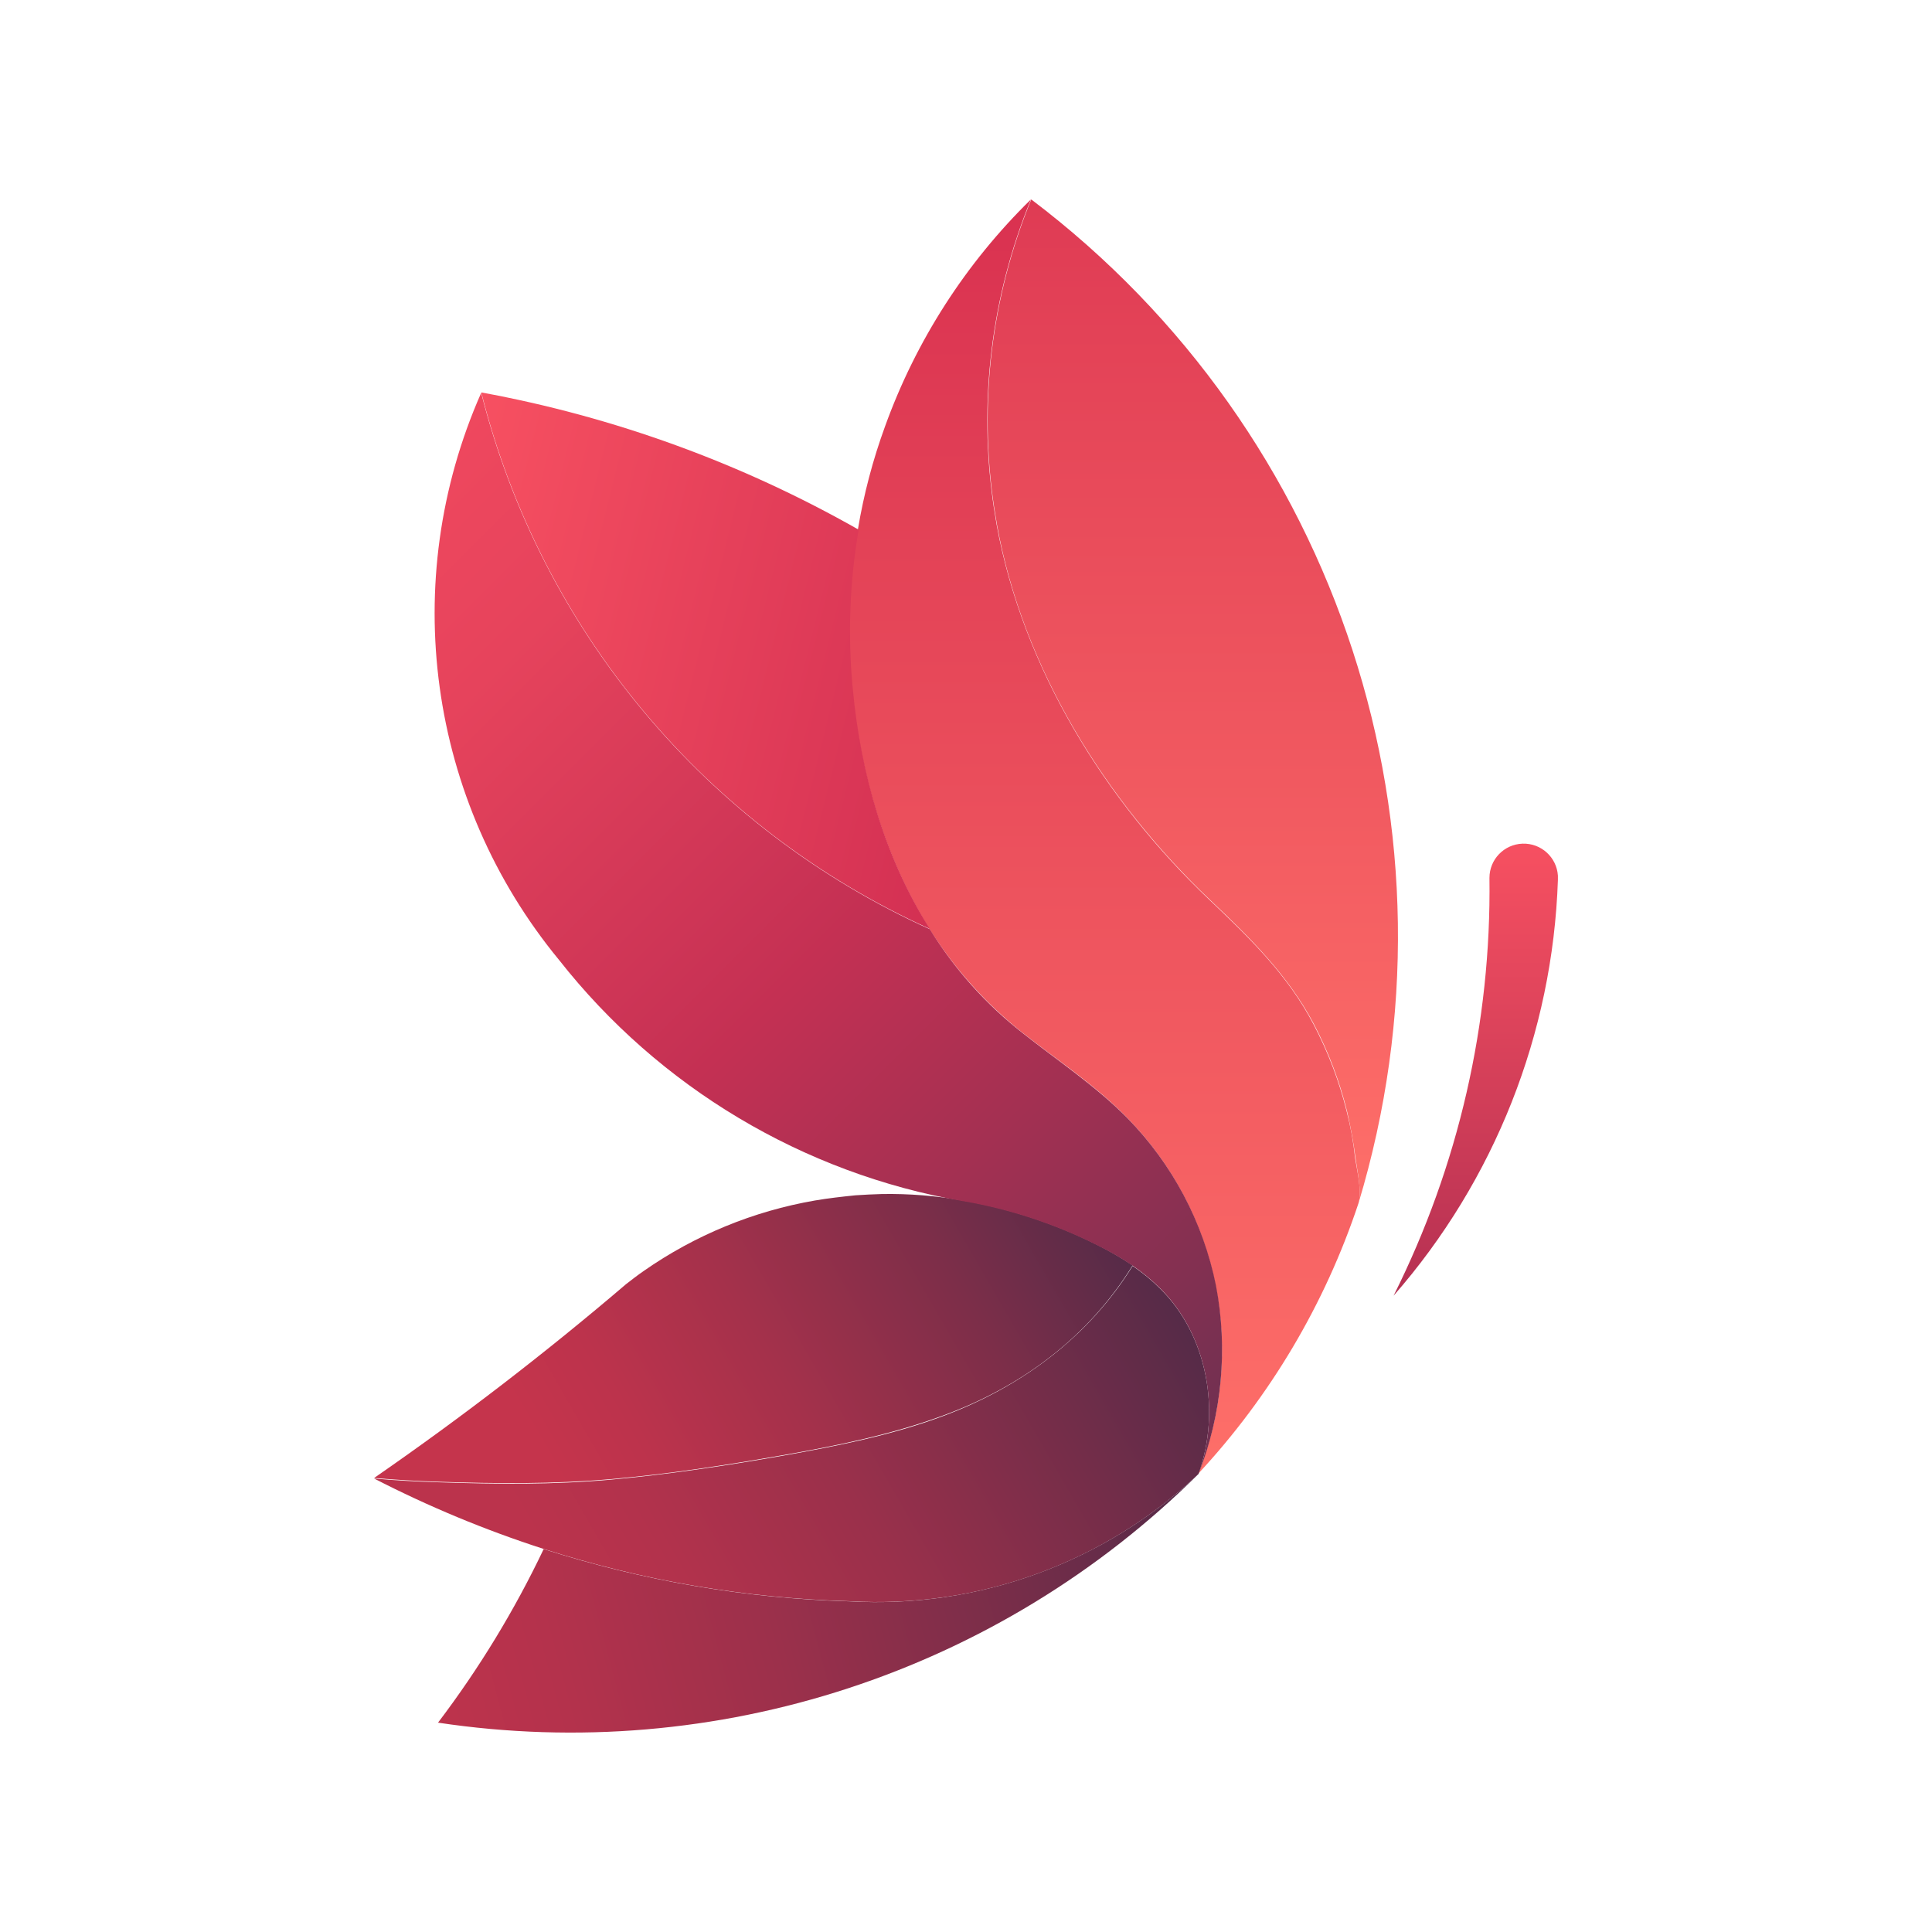
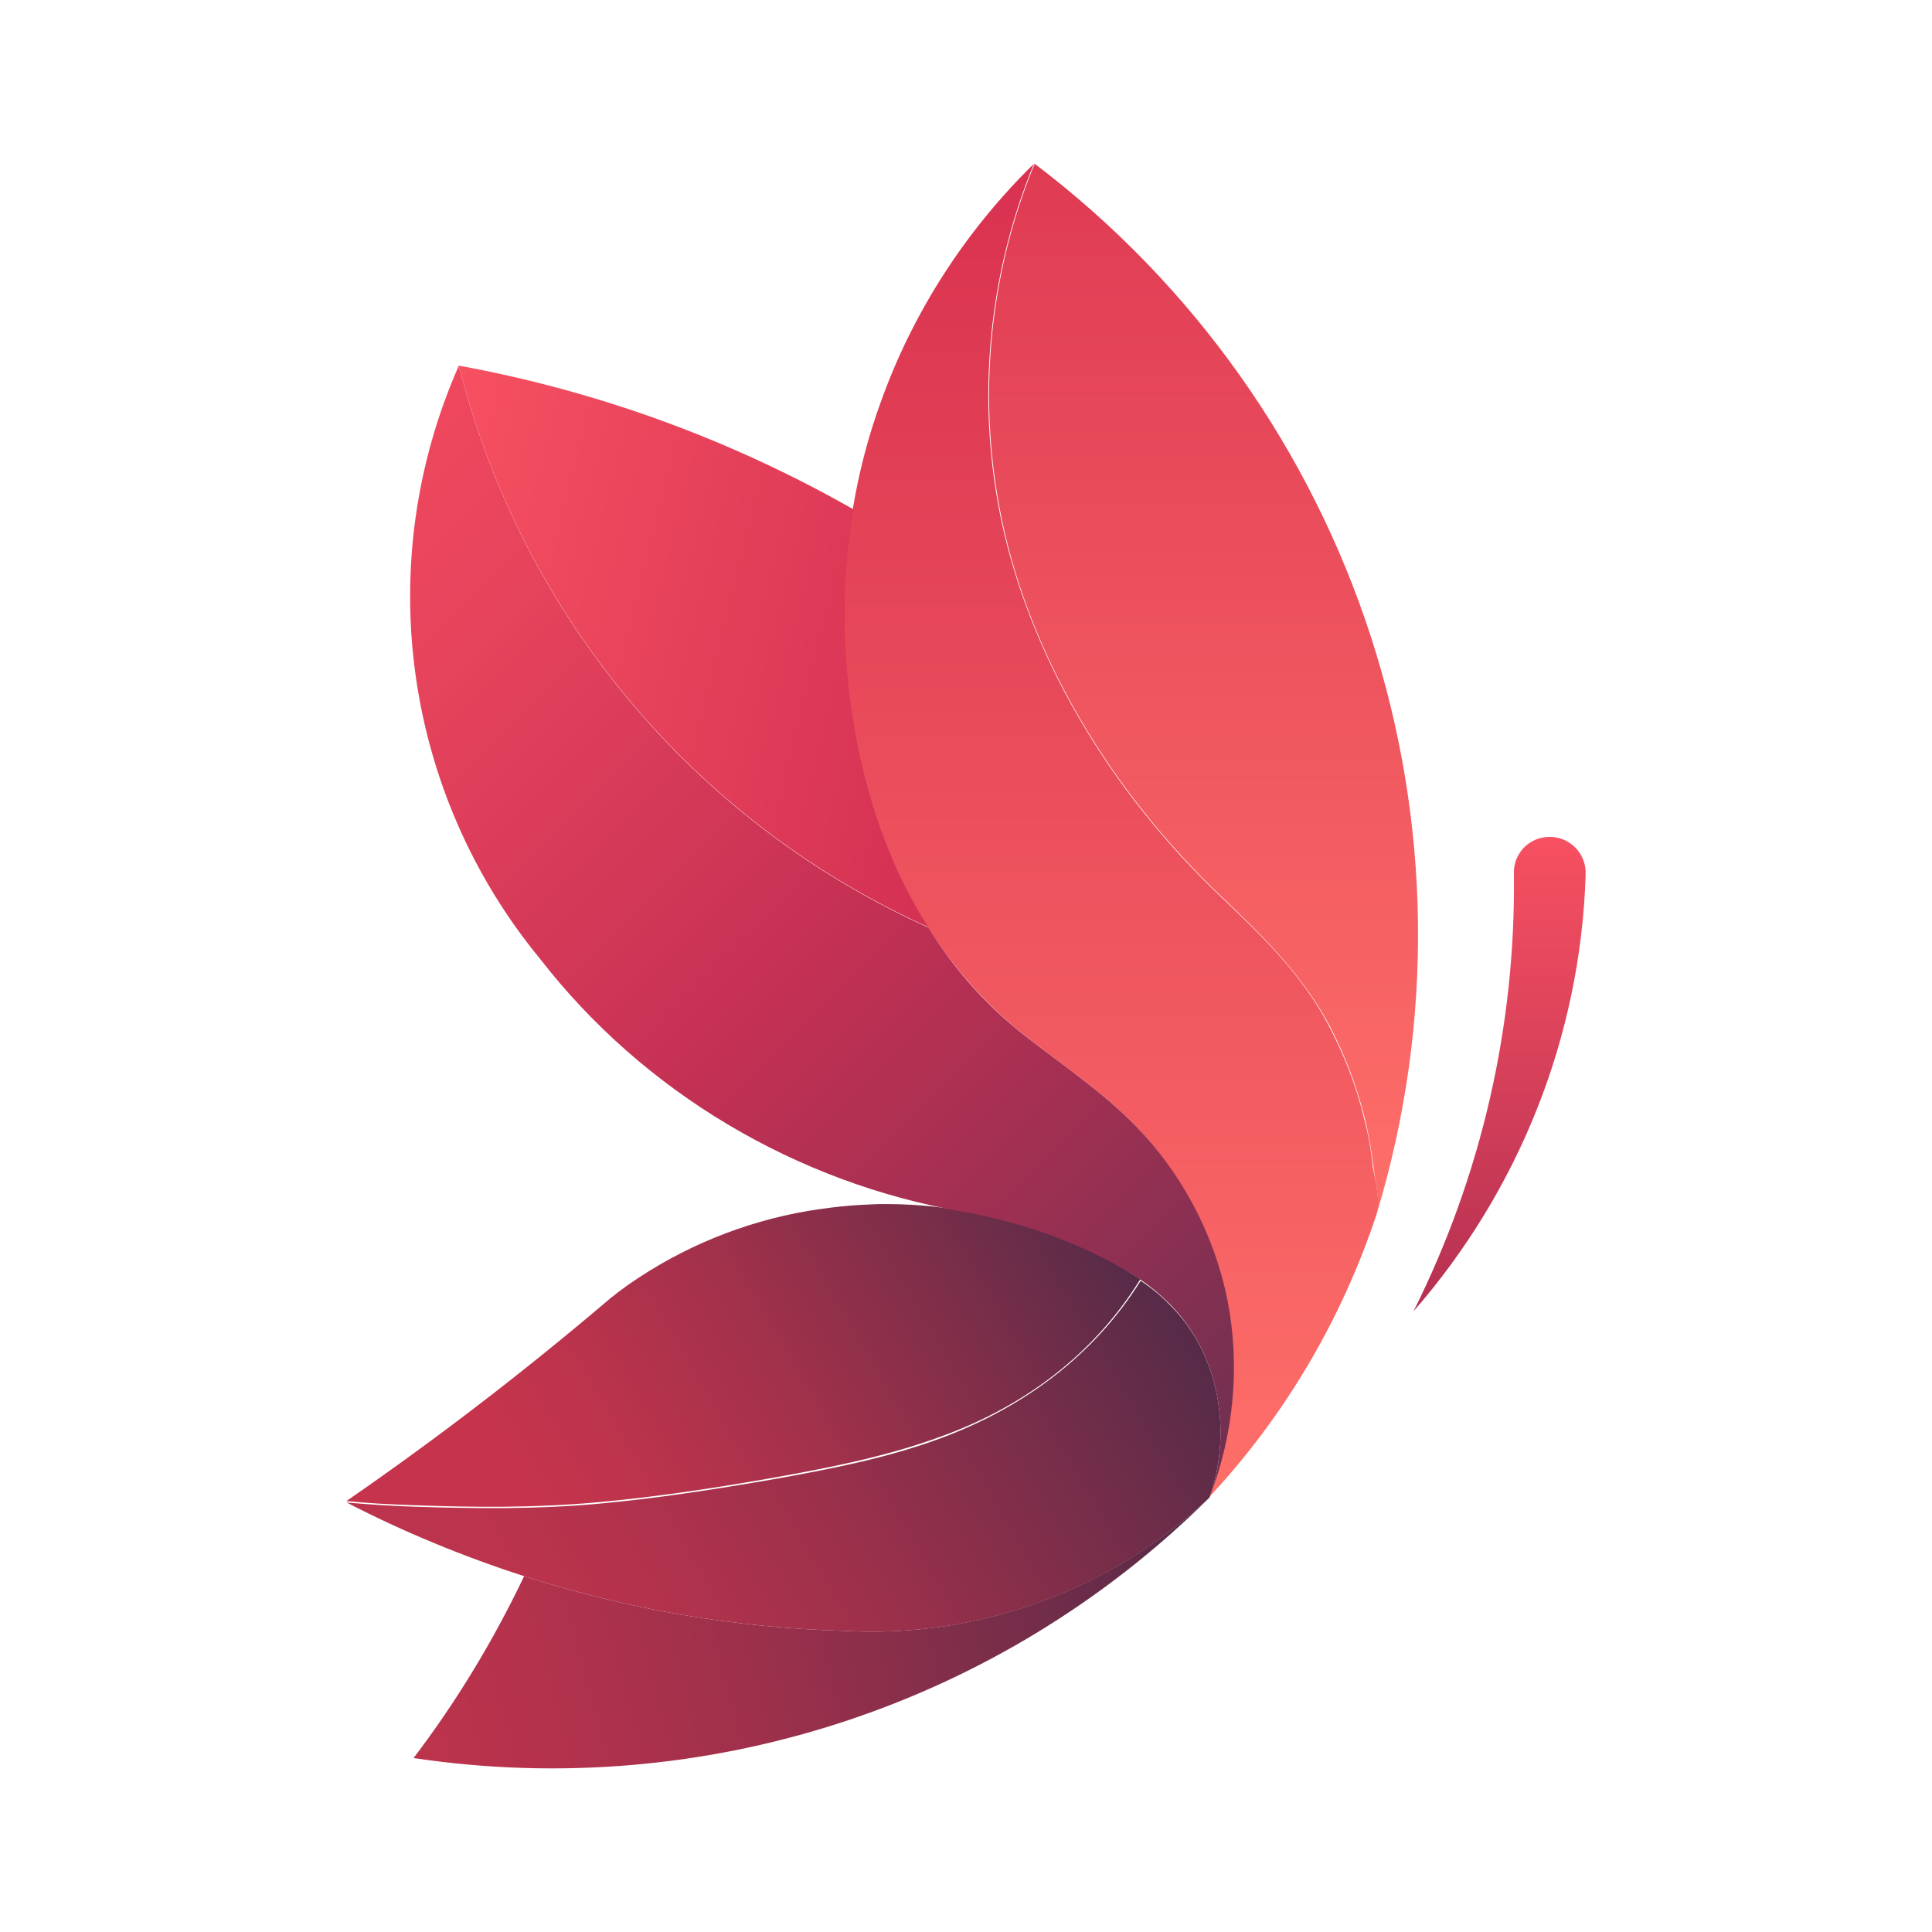
- <svg xmlns="http://www.w3.org/2000/svg" id="图层_1" data-name="图层 1" viewBox="0 0 512 512">
-   <defs>
-     <style>.cls-1{fill:url(#未命名的渐变_41);}.cls-2{fill:url(#未命名的渐变_42);}.cls-3{fill:url(#未命名的渐变_43);}.cls-4{fill:url(#未命名的渐变_44);}.cls-5{fill:url(#未命名的渐变_45);}.cls-6{fill:url(#未命名的渐变_46);}.cls-7{fill:url(#未命名的渐变_47);}.cls-8{fill:url(#未命名的渐变_48);}</style>
-     <linearGradient id="未命名的渐变_41" x1="391.08" y1="290.69" x2="391.08" y2="170.62" gradientTransform="matrix(1, 0, 0, -1, 0, 514)" gradientUnits="userSpaceOnUse">
-       <stop offset="0" stop-color="#f75061" />
-       <stop offset="1" stop-color="#b53052" />
+ <svg xmlns="http://www.w3.org/2000/svg" version="1.1" id="图层_1" x="0px" y="0px" viewBox="0 0 512 512" style="enable-background:new 0 0 512 512;" xml:space="preserve">
+   <style type="text/css">
+ 	.st0{fill:url(#SVGID_1_);}
+ 	.st1{fill:url(#SVGID_2_);}
+ 	.st2{fill:url(#SVGID_3_);}
+ 	.st3{fill:url(#SVGID_4_);}
+ 	.st4{fill:url(#SVGID_5_);}
+ 	.st5{fill:url(#SVGID_6_);}
+ 	.st6{fill:url(#SVGID_7_);}
+ 	.st7{fill:url(#SVGID_8_);}
+ </style>
+   <g>
+     <linearGradient id="SVGID_1_" gradientUnits="userSpaceOnUse" x1="397.367" y1="292.208" x2="397.367" y2="166.553" gradientTransform="matrix(1 0 0 -1 0 514)">
+       <stop offset="0" style="stop-color:#F75061" />
+       <stop offset="1" style="stop-color:#B53052" />
    </linearGradient>
-     <linearGradient id="未命名的渐变_42" x1="316.11" y1="461.15" x2="316.11" y2="195.09" gradientTransform="matrix(1, 0, 0, -1, 0, 514)" gradientUnits="userSpaceOnUse">
-       <stop offset="0" stop-color="#df3b54" />
-       <stop offset="1" stop-color="#fe6f69" />
+     <path class="st0" d="M420.2,230.9c0,0.4,0,0.8,0,1.3l0,0c-1.4,42.5-17.6,83.2-45.6,115.3c18-36,27.1-75.7,26.6-115.9   c-0.2-5.3,3.9-9.7,9.2-9.8C415.6,221.6,420,225.7,420.2,230.9z" />
+     <linearGradient id="SVGID_2_" gradientUnits="userSpaceOnUse" x1="318.905" y1="470.603" x2="318.905" y2="192.166" gradientTransform="matrix(1 0 0 -1 0 514)">
+       <stop offset="0" style="stop-color:#DF3B54" />
+       <stop offset="1" style="stop-color:#FE6F69" />
    </linearGradient>
-     <linearGradient id="未命名的渐变_43" x1="292.7" y1="123.46" x2="292.7" y2="461.15" gradientTransform="matrix(1, 0, 0, -1, 0, 514)" gradientUnits="userSpaceOnUse">
-       <stop offset="0" stop-color="#fe6f69" />
-       <stop offset="1" stop-color="#d93150" />
+     <path class="st1" d="M364.8,321.8c1-3.4-0.4-9.1-0.8-12.5c-0.5-4.3-1.3-8.6-2.3-12.9c-2.1-8.4-5.2-16.6-9.2-24.3   c-7.2-13.6-17.8-24-28.7-34.4c-29-27.5-51.9-64.4-59.1-104.1c-0.3-1.6-0.5-3.2-0.8-4.9c-4.3-28.7-0.8-58.5,10.3-85.3   C359.6,108.1,395.9,219.2,364.8,321.8z" />
+     <linearGradient id="SVGID_3_" gradientUnits="userSpaceOnUse" x1="294.404" y1="117.206" x2="294.404" y2="470.603" gradientTransform="matrix(1 0 0 -1 0 514)">
+       <stop offset="0" style="stop-color:#FE6F69" />
+       <stop offset="1" style="stop-color:#D93150" />
    </linearGradient>
-     <linearGradient id="未命名的渐变_44" x1="111.77" y1="100.46" x2="286.92" y2="201.59" gradientTransform="matrix(1, 0, 0, -1, 0, 514)" gradientUnits="userSpaceOnUse">
-       <stop offset="0.21" stop-color="#c5344c" />
-       <stop offset="0.33" stop-color="#bc334c" />
-       <stop offset="0.53" stop-color="#a4314b" />
-       <stop offset="0.79" stop-color="#7c2e49" />
-       <stop offset="1" stop-color="#562b48" />
+     <path class="st2" d="M364.8,321.8c-9.2,27.8-24.4,53.6-44.4,75c6.5-16.6,8.2-34.9,4.7-52.4c-3.5-17.5-12.2-33.8-24.6-46.5   c-8.7-8.9-19.2-15.8-28.9-23.5c-10.4-8.1-18.9-18-25.8-28.8c-12.4-19.8-19.2-43.1-21.4-66.5c-1.4-14.7-0.9-29.6,1.6-44.2   c1.6-9.7,4.1-19.3,7.5-28.6C242,82.6,256,61,274,43.4c-11.1,26.9-14.6,56.6-10.3,85.3c0.3,1.6,0.5,3.3,0.8,4.9   c7.3,39.7,30.1,76.6,59.1,104.1c10.9,10.4,21.6,20.7,28.7,34.4c4,7.7,7.2,15.9,9.2,24.3c1.1,4.2,1.9,8.5,2.3,12.9   C364.5,312.8,365.9,318.5,364.8,321.8z" />
+     <linearGradient id="SVGID_4_" gradientUnits="userSpaceOnUse" x1="105.065" y1="93.136" x2="288.361" y2="198.962" gradientTransform="matrix(1 0 0 -1 0 514)">
+       <stop offset="0.209" style="stop-color:#C5344C" />
+       <stop offset="0.332" style="stop-color:#BC334C" />
+       <stop offset="0.534" style="stop-color:#A4314B" />
+       <stop offset="0.788" style="stop-color:#7C2E49" />
+       <stop offset="1" style="stop-color:#562B48" />
    </linearGradient>
-     <linearGradient id="未命名的渐变_45" x1="127.04" y1="73.86" x2="306.33" y2="177.37" gradientTransform="matrix(1, 0, 0, -1, 0, 514)" gradientUnits="userSpaceOnUse">
-       <stop offset="0.14" stop-color="#bb334c" />
-       <stop offset="0.28" stop-color="#b2324c" />
-       <stop offset="0.52" stop-color="#9a304b" />
-       <stop offset="0.81" stop-color="#722d49" />
-       <stop offset="1" stop-color="#562b48" />
+     <path class="st3" d="M302.2,339c-12.3,19.9-30.8,33.7-52.6,41.6c-14.3,5.3-29.5,8.3-44.6,11c-15.8,2.8-31.7,5.2-47.6,6.6   c-15.9,1.4-31.6,1.3-47.6,0.7c-6-0.2-12-0.5-18-1.1c24.2-16.7,47.6-34.7,69.9-53.7c1.6-1.3,3.2-2.5,4.9-3.7   c14.2-9.9,30.5-16.6,47.6-19.5c3.7-0.6,7.4-1.1,11.2-1.4c2.4-0.2,4.8-0.3,7.3-0.4c7.5-0.1,15,0.4,22.4,1.8c0,0,0,0,0.1,0   c13,2.2,25.7,6.4,37.4,12.4C295.9,335.1,299.2,337,302.2,339z" />
+     <linearGradient id="SVGID_5_" gradientUnits="userSpaceOnUse" x1="121.038" y1="65.291" x2="308.669" y2="173.619" gradientTransform="matrix(1 0 0 -1 0 514)">
+       <stop offset="0.138" style="stop-color:#BB334C" />
+       <stop offset="0.282" style="stop-color:#B2324C" />
+       <stop offset="0.518" style="stop-color:#9A304B" />
+       <stop offset="0.814" style="stop-color:#722D49" />
+       <stop offset="1" style="stop-color:#562B48" />
    </linearGradient>
-     <linearGradient id="未命名的渐变_46" x1="113.81" y1="65.95" x2="318.32" y2="120.75" gradientTransform="matrix(1, 0, 0, -1, 0, 514)" gradientUnits="userSpaceOnUse">
-       <stop offset="0" stop-color="#bd334c" />
-       <stop offset="0.16" stop-color="#b4324c" />
-       <stop offset="0.43" stop-color="#9c304b" />
-       <stop offset="0.76" stop-color="#742d49" />
-       <stop offset="1" stop-color="#532a48" />
+     <path class="st4" d="M320.5,396.9c-26,24.6-61,37.3-96.7,35.3c-28.9-0.8-57.5-5.7-84.9-14.5c-16.1-5.2-31.9-11.7-47-19.5   c6,0.5,12,0.9,18,1.1c15.9,0.5,31.6,0.7,47.6-0.7c16-1.4,31.9-3.9,47.6-6.6c15-2.7,30.2-5.6,44.6-11c21.7-8.1,40.3-21.9,52.6-41.6   c2.8,1.9,5.4,4,7.7,6.4C323.1,358.6,326.7,379.6,320.5,396.9z" />
+     <linearGradient id="SVGID_6_" gradientUnits="userSpaceOnUse" x1="107.198" y1="57.02" x2="321.219" y2="114.366" gradientTransform="matrix(1 0 0 -1 0 514)">
+       <stop offset="0" style="stop-color:#BD334C" />
+       <stop offset="0.162" style="stop-color:#B4324C" />
+       <stop offset="0.426" style="stop-color:#9C304B" />
+       <stop offset="0.757" style="stop-color:#742D49" />
+       <stop offset="1" style="stop-color:#532A48" />
    </linearGradient>
-     <linearGradient id="未命名的渐变_47" x1="94.68" y1="377.03" x2="332.97" y2="138.74" gradientTransform="matrix(1, 0, 0, -1, 0, 514)" gradientUnits="userSpaceOnUse">
-       <stop offset="0" stop-color="#ef485e" />
-       <stop offset="0.16" stop-color="#e6435c" />
-       <stop offset="0.41" stop-color="#ce3556" />
-       <stop offset="0.5" stop-color="#c43053" />
-       <stop offset="0.7" stop-color="#a33052" />
-       <stop offset="1" stop-color="#6e3051" />
+     <path class="st5" d="M320.5,396.9c-55.4,55-133.6,80.6-210.9,69c11.4-15,21.2-31.2,29.3-48.2c27.4,8.8,56,13.7,84.9,14.5   C259.5,434.2,294.5,421.4,320.5,396.9z" />
+     <linearGradient id="SVGID_7_" gradientUnits="userSpaceOnUse" x1="87.18" y1="382.563" x2="336.554" y2="133.189" gradientTransform="matrix(1 0 0 -1 0 514)">
+       <stop offset="0" style="stop-color:#EF485E" />
+       <stop offset="0.157" style="stop-color:#E6435C" />
+       <stop offset="0.413" style="stop-color:#CE3556" />
+       <stop offset="0.5" style="stop-color:#C43053" />
+       <stop offset="0.705" style="stop-color:#A33052" />
+       <stop offset="1" style="stop-color:#6E3051" />
    </linearGradient>
-     <linearGradient id="未命名的渐变_48" x1="114.42" y1="357.33" x2="259.7" y2="321.1" gradientTransform="matrix(1, 0, 0, -1, 0, 514)" gradientUnits="userSpaceOnUse">
-       <stop offset="0" stop-color="#f75061" />
-       <stop offset="1" stop-color="#d33053" />
+     <path class="st6" d="M320.5,396.9c6.2-17.3,2.6-38.3-10.6-51.4c-2.3-2.3-4.9-4.5-7.7-6.4c-3-2.1-6.3-3.9-9.6-5.6   c-11.7-5.9-24.4-10.1-37.4-12.4c0,0,0,0-0.1,0c-44.1-7.7-84.5-31.6-111.9-66.9c-36.4-44.2-44.7-105-21.6-157.3   C138.2,163,184,217.8,246,245.8c6.8,10.9,15.3,20.7,25.8,28.8c9.8,7.7,20.2,14.6,28.9,23.5c12.4,12.6,21.1,29,24.6,46.5   C328.7,361.9,327,380.3,320.5,396.9z" />
+     <linearGradient id="SVGID_8_" gradientUnits="userSpaceOnUse" x1="107.835" y1="361.945" x2="259.869" y2="324.038" gradientTransform="matrix(1 0 0 -1 0 514)">
+       <stop offset="0" style="stop-color:#F75061" />
+       <stop offset="1" style="stop-color:#D33053" />
    </linearGradient>
-   </defs>
-   <path class="cls-1" d="M412.86,232.05v1.19h0a176.25,176.25,0,0,1-43.55,110.14,240.18,240.18,0,0,0,25.41-110.73,9.08,9.08,0,0,1,18.14-.6Z" />
-   <path class="cls-2" d="M360,318.91c.94-3.25-.35-8.73-.77-12-.52-4.11-1.29-8.22-2.23-12.33a103,103,0,0,0-8.81-23.19c-6.85-13-17-22.93-27.47-32.86C293,212.28,271.06,177,264.22,139.11c-.26-1.54-.52-3.08-.77-4.71a154.44,154.44,0,0,1,9.84-81.55A244.78,244.78,0,0,1,360,318.91Z" />
-   <path class="cls-3" d="M360,318.91a196.09,196.09,0,0,1-42.45,71.63,88.22,88.22,0,0,0-19-94.48c-8.3-8.47-18.31-15.06-27.64-22.42a109.22,109.22,0,0,1-24.65-27.56c-11.81-18.91-18.31-41.16-20.45-63.58a158.55,158.55,0,0,1,1.54-42.19,152.76,152.76,0,0,1,7.19-27.3A160.17,160.17,0,0,1,273.2,52.85a154.44,154.44,0,0,0-9.84,81.55c.26,1.54.51,3.17.77,4.71,6.93,37.91,28.75,73.17,56.48,99.44,10.44,9.93,20.63,19.77,27.47,32.86a103,103,0,0,1,8.82,23.19,85.77,85.77,0,0,1,2.22,12.33C359.63,310.26,361,315.74,360,318.91Z" />
-   <path class="cls-4" d="M300.16,335.34c-11.73,19-29.44,32.18-50.24,39.79-13.69,5.05-28.15,8-42.61,10.53-15.07,2.65-30.3,5-45.53,6.33s-30.21,1.2-45.44.69q-8.61-.27-17.2-1a827.46,827.46,0,0,0,66.75-51.35c1.54-1.2,3.08-2.39,4.7-3.51A112.78,112.78,0,0,1,216,318.14c3.5-.6,7.1-1,10.69-1.37,2.31-.17,4.62-.26,7-.34a110.68,110.68,0,0,1,21.39,1.71h.09A128.21,128.21,0,0,1,291,330,86.94,86.94,0,0,1,300.16,335.34Z" />
-   <path class="cls-5" d="M317.62,390.62a123.89,123.89,0,0,1-92.43,33.72,293,293,0,0,1-81.13-13.86,298,298,0,0,1-44.92-18.66q8.6.76,17.2,1c15.23.51,30.21.68,45.44-.69s30.46-3.68,45.53-6.33c14.37-2.57,28.84-5.39,42.61-10.53,20.71-7.7,38.51-20.88,50.24-39.79a50.83,50.83,0,0,1,7.36,6.08C320.1,354,323.52,374.11,317.62,390.62Z" />
-   <path class="cls-6" d="M317.62,390.62a236.24,236.24,0,0,1-201.54,65.9,263.22,263.22,0,0,0,28-46,293,293,0,0,0,81.13,13.86A124.24,124.24,0,0,0,317.62,390.62Z" />
-   <path class="cls-7" d="M317.62,390.62c5.9-16.51,2.48-36.63-10.1-49.12a51.49,51.49,0,0,0-7.36-6.08,75.7,75.7,0,0,0-9.16-5.3,128.21,128.21,0,0,0-35.77-11.81h-.09a174.12,174.12,0,0,1-107-63.93,144.47,144.47,0,0,1-20.62-150.27A213.36,213.36,0,0,0,246.42,246.25a104.76,104.76,0,0,0,24.64,27.56c9.33,7.36,19.26,13.95,27.64,22.42a88.44,88.44,0,0,1,23.54,44.41A90.06,90.06,0,0,1,317.62,390.62Z" />
-   <path class="cls-8" d="M246.42,246.17A213.14,213.14,0,0,1,127.55,104a318.88,318.88,0,0,1,100,36.37A158.7,158.7,0,0,0,226,182.58C228.1,205,234.52,227.34,246.42,246.17Z" />
+     <path class="st7" d="M246,245.7c-62-28-107.8-82.8-124.4-148.8c36.7,6.7,72.1,19.6,104.6,38.1c-2.5,14.6-3,29.5-1.6,44.2   C226.8,202.6,233.5,226,246,245.7z" />
+   </g>
</svg>
